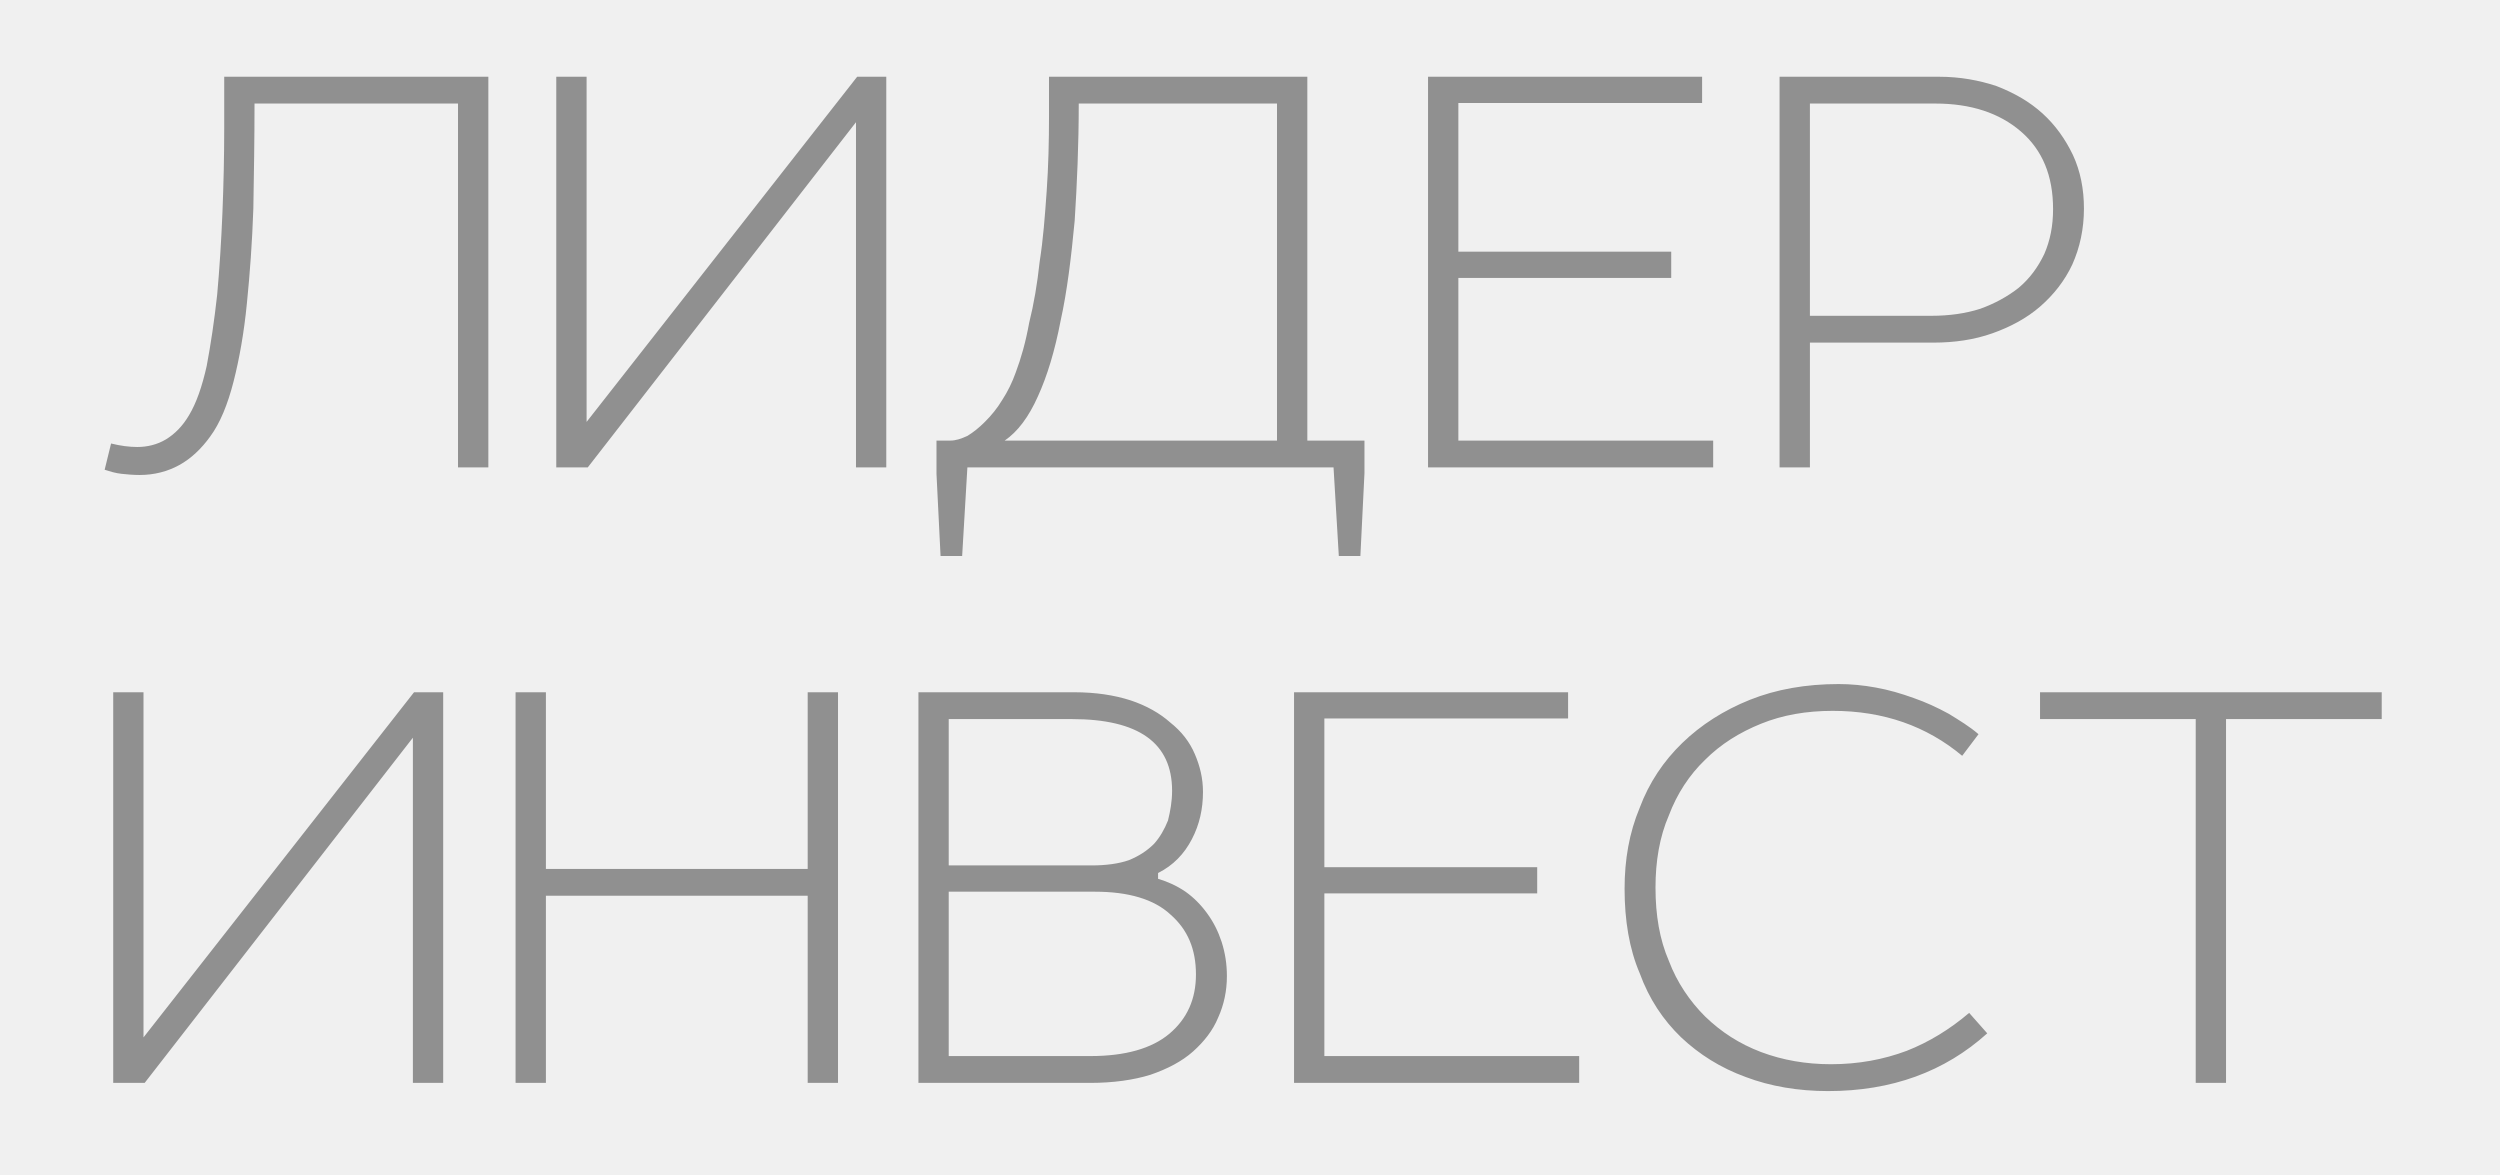
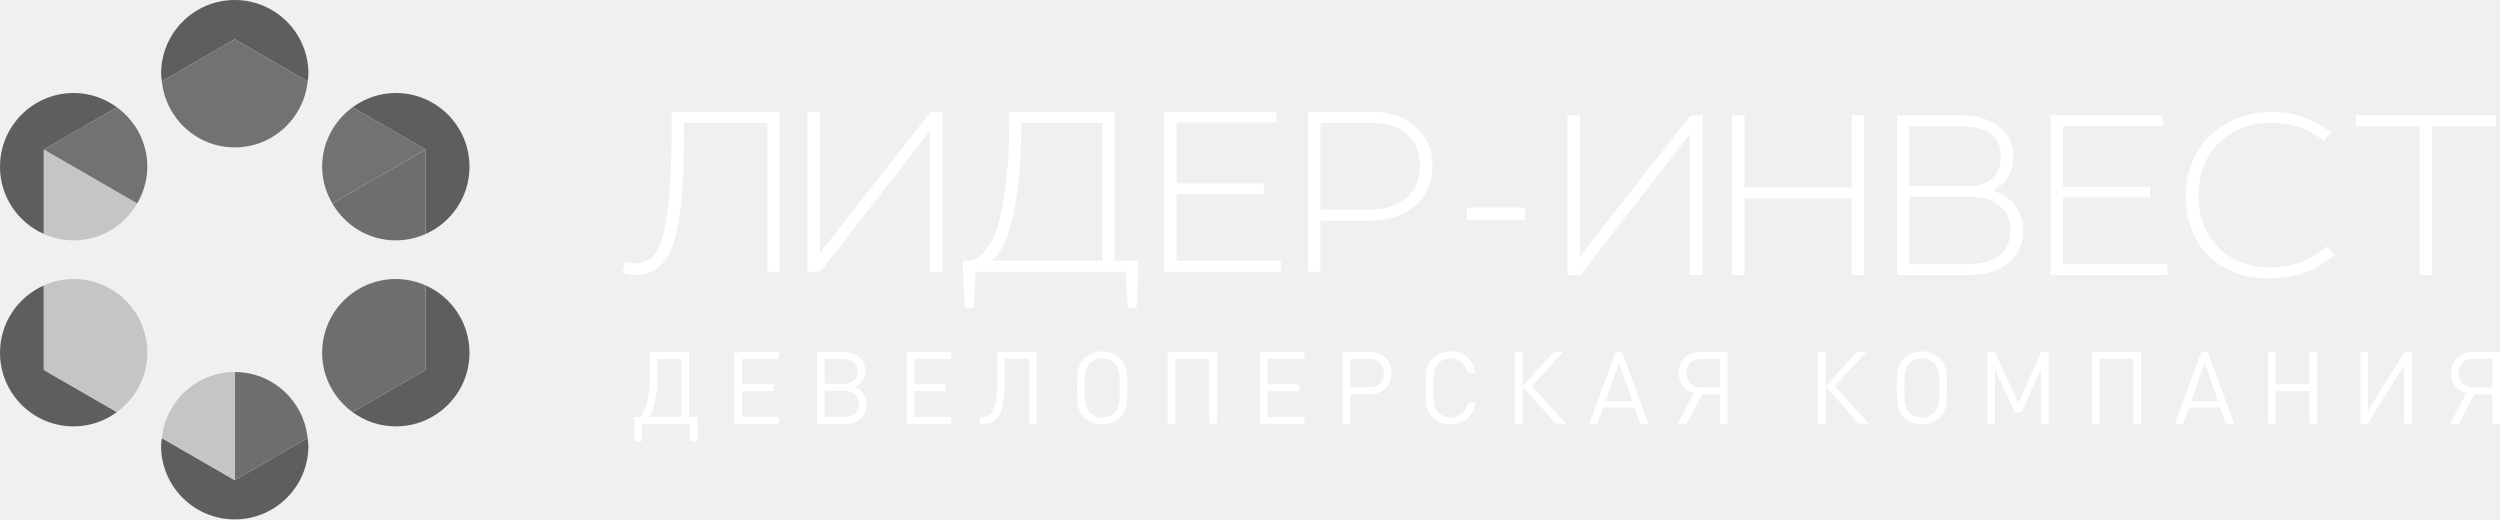
- <svg xmlns="http://www.w3.org/2000/svg" version="1.1" id="Слой_1" x="0px" y="0px" width="215px" height="101px" viewBox="0 0 215 101" enable-background="new 0 0 215 101" xml:space="preserve">
+ <svg xmlns="http://www.w3.org/2000/svg" version="1.1" id="Слой_1" x="0px" y="0px" width="396.617px" height="82.4px" viewBox="0 0 396.617 82.4" enable-background="new 0 0 396.617 82.4" xml:space="preserve">
  <g>
-     <path fill="#909090" d="M19.282,11.063c0,2.355-0.053,4.762-0.152,7.222c-0.101,2.454-0.25,4.811-0.454,7.066   c-0.249,2.258-0.551,4.265-0.9,6.121c-0.402,1.805-0.903,3.208-1.506,4.213c-0.55,0.952-1.253,1.652-2.006,2.106   c-0.75,0.449-1.604,0.65-2.455,0.65c-0.704,0-1.454-0.101-2.257-0.3L9,40.397c0.45,0.148,0.951,0.3,1.454,0.352   c0.451,0.05,1.003,0.1,1.557,0.1c1.252,0,2.406-0.303,3.406-0.853c1.006-0.553,1.905-1.405,2.659-2.454   c0.853-1.157,1.506-2.76,2.007-4.716c0.5-1.958,0.904-4.213,1.153-6.769c0.253-2.509,0.453-5.215,0.552-8.125   c0.049-2.959,0.101-5.966,0.101-9.026h17.5v31.292h2.609V6.601H19.282V11.063z M50.447,36.284V6.601h-2.608v33.597h2.708   L73.615,10.51v29.688h2.605V6.601h-2.504L50.447,36.284z M82.745,47.817l0.45-7.62h31.489l0.454,7.62h1.855l0.351-7.12V37.89   h-4.913V6.601H90.215v3.359c0,2.206-0.053,4.362-0.2,6.469c-0.152,2.157-0.302,4.164-0.603,6.066   c-0.203,1.908-0.503,3.661-0.903,5.265c-0.299,1.655-0.7,3.06-1.152,4.262c-0.301,0.854-0.699,1.656-1.154,2.359   c-0.452,0.75-0.953,1.354-1.505,1.903c-0.501,0.502-1,0.902-1.503,1.205c-0.549,0.25-1.002,0.401-1.456,0.401h-1.201v2.859   l0.35,7.068H82.745z M89.264,34.079c0.8-1.755,1.454-3.91,1.954-6.519c0.554-2.506,0.906-5.416,1.204-8.577   c0.202-3.158,0.35-6.517,0.35-10.078h17.05V37.89H86.403C87.507,37.136,88.46,35.885,89.264,34.079 M147.333,37.89h-21.914V23.9   h18.305v-2.256h-18.305V8.856h20.962V6.601h-23.569v33.597h24.521V37.89z M178.218,22.748c0.651-1.457,1.001-3.06,1.001-4.816   c0-1.654-0.299-3.209-0.952-4.612c-0.65-1.354-1.504-2.558-2.606-3.56c-1.104-1.002-2.408-1.756-3.962-2.359   c-1.503-0.5-3.16-0.8-4.913-0.8h-13.744v33.597h2.611V29.465h10.63c1.806,0,3.511-0.249,5.064-0.801   c1.557-0.551,2.957-1.304,4.111-2.307C176.611,25.352,177.563,24.15,178.218,22.748 M173.604,24.753   c-0.952,0.751-2.057,1.353-3.309,1.805c-1.257,0.402-2.656,0.601-4.212,0.601h-10.431V8.905h10.78c3.058,0,5.519,0.806,7.371,2.407   c1.856,1.604,2.761,3.813,2.761,6.67c0,1.457-0.254,2.708-0.755,3.861C175.258,22.997,174.557,23.95,173.604,24.753 M12.341,89.216   V59.534H9.736v33.595h2.705l23.067-29.687v29.687h2.606V59.534h-2.507L12.341,89.216z M69.461,74.727H46.948V59.534h-2.609v33.595   h2.609V77.032h22.513v16.097h2.608V59.534h-2.608V74.727z M103.807,78.539c-0.551-0.754-1.153-1.354-1.855-1.854   c-0.752-0.508-1.506-0.855-2.358-1.106v-0.501c1.307-0.651,2.258-1.652,2.909-2.912c0.654-1.251,0.953-2.605,0.953-4.06   c0-1.153-0.25-2.206-0.703-3.259c-0.449-1.053-1.153-1.953-2.105-2.706c-0.902-0.806-2.054-1.454-3.409-1.907   c-1.404-0.453-3.012-0.7-4.863-0.7H78.985v33.595H93.78c1.953,0,3.709-0.248,5.165-0.701c1.454-0.5,2.708-1.152,3.662-2.005   c0.951-0.854,1.702-1.808,2.152-2.907c0.502-1.104,0.754-2.306,0.754-3.564c0-1.053-0.15-2.002-0.454-2.954   C104.759,80.091,104.359,79.291,103.807,78.539 M81.59,61.841h10.584c5.766,0,8.626,2.053,8.626,6.166   c0,0.902-0.152,1.755-0.354,2.56c-0.3,0.752-0.7,1.453-1.202,2.006c-0.604,0.601-1.304,1.053-2.157,1.4   c-0.854,0.301-1.953,0.454-3.209,0.454H81.59V61.841z M100.547,88.918c-1.504,1.25-3.76,1.904-6.767,1.904H81.59V76.686h12.592   c2.856,0,5.062,0.647,6.466,1.952c1.504,1.306,2.204,3.009,2.204,5.167C102.852,85.909,102.103,87.614,100.547,88.918    M113.896,76.83h18.303v-2.253h-18.303V61.789h20.96v-2.255h-23.568v33.595h24.521v-2.307h-21.913V76.83z M163.984,90.369   c-2.005,0.752-4.159,1.154-6.519,1.154c-2.154,0-4.159-0.35-6.017-1.048c-1.855-0.706-3.409-1.706-4.813-3.061   c-1.305-1.306-2.407-2.911-3.108-4.765c-0.806-1.859-1.154-3.965-1.154-6.317c0-2.261,0.349-4.366,1.154-6.221   c0.701-1.853,1.753-3.46,3.108-4.765c1.353-1.352,2.958-2.354,4.813-3.105c1.857-0.754,3.91-1.107,6.169-1.107   c4.361,0,8.072,1.308,11.131,3.866l1.404-1.859c-0.751-0.652-1.657-1.2-2.557-1.753c-1.003-0.553-2.006-1.006-3.009-1.354   c-1.104-0.4-2.159-0.705-3.26-0.904c-1.104-0.202-2.157-0.301-3.209-0.301c-2.808,0-5.366,0.452-7.623,1.354   c-2.256,0.904-4.212,2.158-5.815,3.71c-1.605,1.554-2.859,3.414-3.661,5.567c-0.903,2.158-1.304,4.465-1.304,6.972   c0,2.706,0.4,5.165,1.304,7.272c0.802,2.204,2.006,4.011,3.562,5.511c1.553,1.458,3.358,2.612,5.565,3.413   c2.106,0.799,4.512,1.205,7.068,1.205c5.468,0,10.028-1.66,13.69-4.966l-1.556-1.759C167.697,88.515,165.89,89.621,163.984,90.369    M175.442,59.534v2.307h13.39v31.288h2.606V61.841h13.39v-2.307H175.442z" />
+     <path fill="#5E5E5E" d="M37.243,6.231l11.566,6.684c0.047-0.407,0.123-0.808,0.123-1.224C48.932,5.235,43.707,0,37.243,0   c-6.456,0-11.686,5.236-11.686,11.692c0,0.416,0.08,0.812,0.123,1.217L37.243,6.231z" />
+     <path fill="#5E5E5E" d="M67.521,23.719v13.4c4.097-1.813,6.962-5.901,6.962-10.672c0-6.457-5.228-11.692-11.689-11.692   c-2.575,0-4.936,0.86-6.864,2.271L67.521,23.719z" />
+     <path fill="#5E5E5E" d="M6.953,37.114V23.719l11.597-6.693c-1.93-1.41-4.289-2.271-6.864-2.271C5.228,14.755,0,19.99,0,26.447   C0,31.214,2.857,35.3,6.953,37.114" />
+     <path fill="#5E5E5E" d="M67.527,45.28v13.406L55.93,65.381c1.933,1.408,4.294,2.264,6.864,2.264   c6.461,0,11.689-5.229,11.689-11.685C74.483,51.186,71.618,47.102,67.527,45.28" />
+     <path fill="#5E5E5E" d="M6.95,58.686v-13.4C2.858,47.108,0,51.194,0,55.96c0,6.454,5.227,11.685,11.686,11.685   c2.575,0,4.931-0.854,6.862-2.264L6.95,58.686z" />
+     <path fill="#5E5E5E" d="M37.238,76.173l-11.561-6.675c-0.043,0.405-0.123,0.798-0.123,1.218c0,6.453,5.23,11.686,11.689,11.686   c6.456,0,11.685-5.231,11.685-11.686c0-0.42-0.08-0.819-0.123-1.227L37.238,76.173z" />
+     <path fill="#6E6E6E" d="M62.794,38.135c1.687,0,3.28-0.372,4.727-1.015v-13.4l-14.805,8.548   C54.733,35.76,58.466,38.135,62.794,38.135" />
+     <path fill="#6E6E6E" d="M51.105,55.961c0,3.882,1.913,7.292,4.824,9.421l11.597-6.695V45.28c-1.452-0.642-3.045-1.015-4.733-1.015   C56.334,44.265,51.105,49.5,51.105,55.961" />
+     <path fill="#6E6E6E" d="M48.805,69.49c-0.616-5.874-5.52-10.47-11.562-10.47h-0.005v17.152L48.805,69.49z" />
+     <path fill="#C5C5C5" d="M6.953,37.114c1.448,0.646,3.046,1.02,4.733,1.02c4.328,0,8.058-2.374,10.081-5.867L6.953,23.719V37.114z" />
+     <path fill="#C5C5C5" d="M37.238,59.02c-6.042,0.005-10.95,4.603-11.561,10.479l11.561,6.674V59.02z" />
+     <path fill="#C5C5C5" d="M23.375,55.961c0-6.461-5.231-11.695-11.689-11.695c-1.69,0-3.286,0.373-4.736,1.02v13.401l11.598,6.695   C21.465,63.258,23.375,59.843,23.375,55.961" />
+     <path fill="#727272" d="M55.93,17.025c-2.912,2.13-4.824,5.538-4.824,9.422c0,2.129,0.615,4.103,1.61,5.82l14.805-8.549   L55.93,17.025z" />
+     <path fill="#727272" d="M21.766,32.267c0.998-1.718,1.609-3.687,1.609-5.82c0-3.884-1.91-7.298-4.825-9.422L6.952,23.719   L21.766,32.267z" />
+     <path fill="#727272" d="M25.68,12.909c0.612,5.877,5.521,10.473,11.563,10.473s10.951-4.596,11.566-10.467L37.243,6.232   L25.68,12.909z" />
+     <path fill="#FFFFFF" d="M106.545,21.117c0,1.778-0.04,3.595-0.115,5.452c-0.076,1.852-0.189,3.632-0.342,5.334   c-0.188,1.704-0.416,3.219-0.68,4.62c-0.303,1.362-0.681,2.422-1.137,3.18c-0.415,0.719-0.946,1.248-1.514,1.59   c-0.567,0.339-1.211,0.491-1.853,0.491c-0.532,0-1.098-0.076-1.704-0.227l-0.417,1.702c0.34,0.112,0.718,0.228,1.098,0.267   c0.34,0.038,0.757,0.075,1.175,0.075c0.945,0,1.816-0.229,2.571-0.645c0.759-0.417,1.438-1.061,2.007-1.853   c0.644-0.873,1.137-2.083,1.515-3.561s0.682-3.18,0.87-5.109c0.191-1.895,0.342-3.938,0.417-6.134   c0.037-2.233,0.076-4.504,0.076-6.813h13.21V43.11h1.97V17.748h-17.147V21.117z M130.071,40.156V17.748h-1.969V43.11h2.044   l17.414-22.411V43.11h1.967V17.748h-1.891L130.071,40.156z M154.452,48.862l0.34-5.752h23.771l0.342,5.752h1.4l0.265-5.375v-2.119   h-3.708v-23.62h-16.77v2.536c0,1.665-0.04,3.293-0.151,4.883c-0.115,1.628-0.228,3.144-0.455,4.579   c-0.153,1.44-0.38,2.764-0.682,3.976c-0.226,1.248-0.528,2.31-0.87,3.217c-0.227,0.644-0.528,1.25-0.871,1.78   c-0.341,0.566-0.719,1.022-1.136,1.438c-0.378,0.379-0.755,0.681-1.135,0.909c-0.415,0.188-0.757,0.303-1.099,0.303h-0.906v2.158   l0.264,5.336H154.452z M159.373,38.491c0.604-1.325,1.097-2.952,1.475-4.921c0.418-1.893,0.683-4.088,0.909-6.474   c0.152-2.385,0.264-4.921,0.264-7.608h12.871v21.88h-17.678C158.047,40.799,158.767,39.854,159.373,38.491 M203.209,41.368h-16.543   V30.807h13.818v-1.703h-13.818v-9.653h15.824v-1.703h-17.792V43.11h18.511V41.368z M226.523,29.937   c0.492-1.101,0.756-2.311,0.756-3.636c0-1.249-0.227-2.423-0.719-3.481c-0.492-1.022-1.136-1.931-1.969-2.688   s-1.816-1.325-2.99-1.78c-1.135-0.377-2.386-0.604-3.709-0.604h-10.375V43.11h1.971v-8.103h8.025c1.362,0,2.649-0.188,3.822-0.604   c1.176-0.416,2.232-0.984,3.104-1.742S226.029,30.996,226.523,29.937 M223.041,31.451c-0.721,0.567-1.553,1.021-2.498,1.362   c-0.947,0.304-2.006,0.454-3.18,0.454h-7.874V19.488h8.138c2.309,0,4.166,0.608,5.564,1.817c1.4,1.21,2.084,2.878,2.084,5.034   c0,1.101-0.191,2.044-0.569,2.915C224.289,30.125,223.76,30.844,223.041,31.451 M250.639,40.686V18.28h-1.967v25.36h2.042   l17.413-22.41v22.41h1.969V18.28h-1.894L250.639,40.686z M293.758,29.748h-16.994V18.28h-1.971v25.36h1.971V31.489h16.994V43.64   h1.969V18.28h-1.969V29.748z M319.685,32.626c-0.416-0.568-0.869-1.021-1.399-1.398c-0.567-0.384-1.137-0.646-1.78-0.835v-0.378   c0.986-0.492,1.705-1.248,2.196-2.198c0.494-0.945,0.72-1.967,0.72-3.065c0-0.87-0.188-1.665-0.531-2.46   c-0.339-0.795-0.87-1.474-1.589-2.043c-0.681-0.607-1.55-1.097-2.572-1.438c-1.061-0.343-2.273-0.529-3.672-0.529h-10.107v25.36   h11.168c1.475,0,2.8-0.188,3.897-0.529c1.099-0.378,2.046-0.87,2.766-1.514c0.718-0.645,1.284-1.364,1.625-2.194   c0.379-0.834,0.568-1.741,0.568-2.691c0-0.795-0.112-1.511-0.343-2.229C320.403,33.798,320.102,33.194,319.685,32.626    M302.914,20.021h7.989c4.353,0,6.512,1.55,6.512,4.654c0,0.682-0.115,1.324-0.268,1.933c-0.228,0.567-0.528,1.097-0.907,1.514   c-0.456,0.454-0.984,0.795-1.628,1.059c-0.646,0.227-1.476,0.342-2.423,0.342h-9.275V20.021z M317.224,40.461   c-1.136,0.944-2.838,1.438-5.107,1.438h-9.201V31.227h9.505c2.156,0,3.821,0.488,4.881,1.474c1.137,0.986,1.664,2.271,1.664,3.9   C318.964,38.19,318.398,39.477,317.224,40.461 M327.301,31.337h13.816v-1.701h-13.816v-9.653h15.822V18.28h-17.791v25.36h18.511   v-1.741h-16.542V31.337L327.301,31.337z M365.111,41.557c-1.515,0.566-3.141,0.87-4.921,0.87c-1.626,0-3.141-0.264-4.542-0.79   c-1.4-0.533-2.573-1.288-3.635-2.312c-0.983-0.986-1.815-2.198-2.346-3.597c-0.608-1.403-0.871-2.993-0.871-4.77   c0-1.706,0.263-3.296,0.871-4.695c0.529-1.398,1.323-2.611,2.346-3.597c1.021-1.021,2.233-1.776,3.635-2.345   c1.401-0.569,2.951-0.836,4.656-0.836c3.292,0,6.095,0.987,8.402,2.919l1.061-1.404c-0.566-0.492-1.251-0.905-1.931-1.322   c-0.757-0.417-1.514-0.76-2.271-1.022c-0.833-0.302-1.629-0.532-2.46-0.683c-0.833-0.152-1.63-0.228-2.424-0.228   c-2.118,0-4.051,0.342-5.754,1.022c-1.703,0.683-3.18,1.629-4.391,2.801c-1.212,1.173-2.158,2.577-2.764,4.203   c-0.683,1.629-0.984,3.37-0.984,5.262c0,2.043,0.303,3.899,0.984,5.49c0.604,1.664,1.515,3.027,2.688,4.16   c1.172,1.101,2.535,1.972,4.201,2.575c1.59,0.604,3.406,0.91,5.336,0.91c4.128,0,7.57-1.253,10.335-3.749l-1.175-1.328   C367.914,40.157,366.55,40.992,365.111,41.557 M373.761,18.28v1.741h10.107V43.64h1.968V20.021h10.107V18.28H373.761z    M-7818.254-1574.3h16383 M241.913,34.91h-9.167v-2h9.167V34.91z" />
+     <path fill="#FFFFFF" d="M101.656,66.155c1.04-1.633,1.44-3.682,1.44-6.467v-3.841h6.227v10.308h1.36v3.842h-1.2v-2.754h-7.635   v2.754h-1.201v-3.842H101.656z M108.106,66.155v-9.22h-3.857v3.506c0,2.111-0.321,4.113-1.233,5.714H108.106z" />
+     <polygon fill="#FFFFFF" points="116.503,67.244 116.503,55.846 123.579,55.846 123.579,56.935 117.72,56.935 117.72,60.953    122.714,60.953 122.714,62.042 117.72,62.042 117.72,66.155 123.579,66.155 123.579,67.244  " />
+     <path fill="#FFFFFF" d="M134.057,67.243h-4.434V55.847h4.29c2.017,0,3.362,1.199,3.362,2.992c0,0.815-0.288,1.504-0.833,2.017   c-0.24,0.241-0.416,0.337-0.848,0.528c0.528,0.225,0.736,0.353,1.008,0.624c0.56,0.544,0.849,1.248,0.849,2.113   C137.451,66.059,136.17,67.243,134.057,67.243 M133.817,56.935h-2.977v3.954h2.977c1.409,0,2.241-0.737,2.241-1.985   C136.058,57.671,135.226,56.935,133.817,56.935 M133.945,61.977h-3.105v4.178h3.105c1.409,0,2.289-0.816,2.289-2.097   C136.234,62.777,135.354,61.977,133.945,61.977" />
+     <polygon fill="#FFFFFF" points="143.832,67.244 143.832,55.846 150.906,55.846 150.906,56.935 145.048,56.935 145.048,60.953    150.042,60.953 150.042,62.042 145.048,62.042 145.048,66.155 150.906,66.155 150.906,67.244  " />
+     <path fill="#FFFFFF" d="M163.274,67.244V56.935h-3.873v3.905c0,4.802-1.153,6.402-3.33,6.402h-0.576v-1.089h0.304   c1.409,0,2.417-0.944,2.417-5.683v-4.627h6.274v11.397h-1.216V67.244z" />
+     <path fill="#FFFFFF" d="M178.842,61.544c0,2.273-0.031,3.57-1.072,4.61c-0.768,0.768-1.777,1.185-2.913,1.185   c-1.137,0-2.145-0.417-2.913-1.185c-1.041-1.04-1.073-2.337-1.073-4.61v-0.88c0-1.361,0.096-2.753,1.073-3.729   c0.768-0.771,1.792-1.187,2.913-1.187c1.12,0,2.145,0.416,2.913,1.187c0.993,0.99,1.072,2.433,1.072,3.823V61.544z M177.626,60.937   c0-1.346-0.048-2.529-0.8-3.281c-0.529-0.529-1.233-0.817-1.969-0.817s-1.441,0.288-1.969,0.817c-0.8,0.8-0.8,1.984-0.8,3.553   v1.138c0,1.231,0.064,2.354,0.8,3.09c0.528,0.526,1.217,0.814,1.969,0.814s1.44-0.288,1.969-0.814c0.784-0.785,0.8-2.019,0.8-3.33   V60.937z" />
+     <polygon fill="#FFFFFF" points="191.834,67.244 191.834,56.935 186.44,56.935 186.44,67.244 185.223,67.244 185.223,55.846    193.051,55.846 193.051,67.244  " />
+     <polygon fill="#FFFFFF" points="199.879,67.244 199.879,55.846 206.954,55.846 206.954,56.935 201.096,56.935 201.096,60.953    206.09,60.953 206.09,62.042 201.096,62.042 201.096,66.155 206.954,66.155 206.954,67.244  " />
+     <path fill="#FFFFFF" d="M217.241,62.552h-3.025v4.689h-1.217V55.847h4.242c2.112,0,3.521,1.344,3.521,3.345   C220.762,61.208,219.354,62.552,217.241,62.552 M217.129,56.935h-2.913v4.529h2.913c1.52,0,2.417-0.849,2.417-2.272   S218.648,56.935,217.129,56.935" />
+     <path fill="#FFFFFF" d="M230.152,67.339c-1.121,0-2.146-0.417-2.914-1.185c-1.072-1.072-1.072-2.193-1.072-4.609   c0-2.417,0-3.538,1.072-4.609c0.77-0.77,1.793-1.186,2.914-1.186c2.049,0,3.568,1.249,3.953,3.395h-1.248   c-0.306-1.394-1.281-2.307-2.705-2.307c-0.752,0-1.473,0.289-1.969,0.802c-0.721,0.735-0.802,1.521-0.802,3.905   s0.081,3.169,0.802,3.905c0.496,0.513,1.217,0.801,1.969,0.801c1.424,0,2.434-0.913,2.736-2.306h1.217   C233.738,66.09,232.186,67.339,230.152,67.339" />
+     <polygon fill="#FFFFFF" points="240.375,67.244 240.375,55.846 241.592,55.846 241.592,61.273 246.473,55.846 248.01,55.846    243.016,61.257 248.441,67.244 246.825,67.244 241.592,61.304 241.592,67.244  " />
+     <path fill="#FFFFFF" d="M260.232,67.244l-0.912-2.577h-4.979l-0.912,2.577h-1.297l4.194-11.396h1.022l4.178,11.396H260.232z    M256.855,57.591l-2.146,6.02h4.258L256.855,57.591z" />
+     <path fill="#FFFFFF" d="M267.559,67.243h-1.424l2.625-4.865c-1.507-0.368-2.449-1.553-2.449-3.186c0-2.033,1.408-3.345,3.521-3.345   h4.24v11.396h-1.215v-4.688h-2.818L267.559,67.243z M272.857,56.919h-2.914c-1.521,0-2.416,0.85-2.416,2.272   c0,1.425,0.895,2.272,2.416,2.272h2.914V56.919z" />
+     <polygon fill="#FFFFFF" points="288.455,67.244 288.455,55.846 289.671,55.846 289.671,61.273 294.553,55.846 296.09,55.846    291.096,61.257 296.521,67.244 294.904,67.244 289.671,61.304 289.671,67.244  " />
+     <path fill="#FFFFFF" d="M308.889,61.544c0,2.273-0.03,3.57-1.072,4.61c-0.768,0.768-1.775,1.185-2.911,1.185   c-1.138,0-2.146-0.417-2.914-1.185c-1.04-1.04-1.072-2.337-1.072-4.61v-0.88c0-1.361,0.096-2.753,1.072-3.729   c0.769-0.771,1.793-1.187,2.914-1.187s2.145,0.416,2.911,1.187c0.993,0.99,1.072,2.433,1.072,3.823V61.544z M307.673,60.937   c0-1.346-0.048-2.529-0.8-3.281c-0.529-0.529-1.232-0.817-1.969-0.817c-0.737,0-1.441,0.288-1.97,0.817   c-0.801,0.8-0.801,1.984-0.801,3.553v1.138c0,1.231,0.064,2.354,0.801,3.09c0.527,0.526,1.217,0.814,1.97,0.814   c0.752,0,1.438-0.288,1.969-0.814c0.783-0.785,0.8-2.019,0.8-3.33V60.937z" />
+     <polygon fill="#FFFFFF" points="323.818,67.244 323.818,58.583 320.696,65.451 319.656,65.451 316.486,58.583 316.486,67.244    315.27,67.244 315.27,55.846 316.486,55.846 320.2,63.929 323.818,55.846 325.034,55.846 325.034,67.244  " />
+     <polygon fill="#FFFFFF" points="338.457,67.244 338.457,56.935 333.062,56.935 333.062,67.244 331.846,67.244 331.846,55.846    339.673,55.846 339.673,67.244  " />
+     <path fill="#FFFFFF" d="M353.145,67.244l-0.911-2.577h-4.979l-0.912,2.577h-1.297l4.194-11.396h1.023l4.179,11.396H353.145z    M349.768,57.591l-2.145,6.02h4.257L349.768,57.591z" />
+     <polygon fill="#FFFFFF" points="366.425,67.244 366.425,62.042 361.015,62.042 361.015,67.244 359.798,67.244 359.798,55.846    361.015,55.846 361.015,60.953 366.425,60.953 366.425,55.846 367.642,55.846 367.642,67.244  " />
+     <polygon fill="#FFFFFF" points="381.401,67.244 381.401,57.943 375.606,67.244 374.454,67.244 374.454,55.846 375.672,55.846    375.672,65.13 381.466,55.846 382.617,55.846 382.617,67.244  " />
+     <path fill="#FFFFFF" d="M390.103,67.243h-1.425l2.625-4.865c-1.506-0.368-2.449-1.553-2.449-3.186c0-2.033,1.409-3.345,3.521-3.345   h4.242v11.396H395.4v-4.688h-2.817L390.103,67.243z M395.4,56.919h-2.913c-1.521,0-2.417,0.85-2.417,2.272   c0,1.425,0.896,2.272,2.417,2.272h2.913V56.919z" />
  </g>
</svg>
